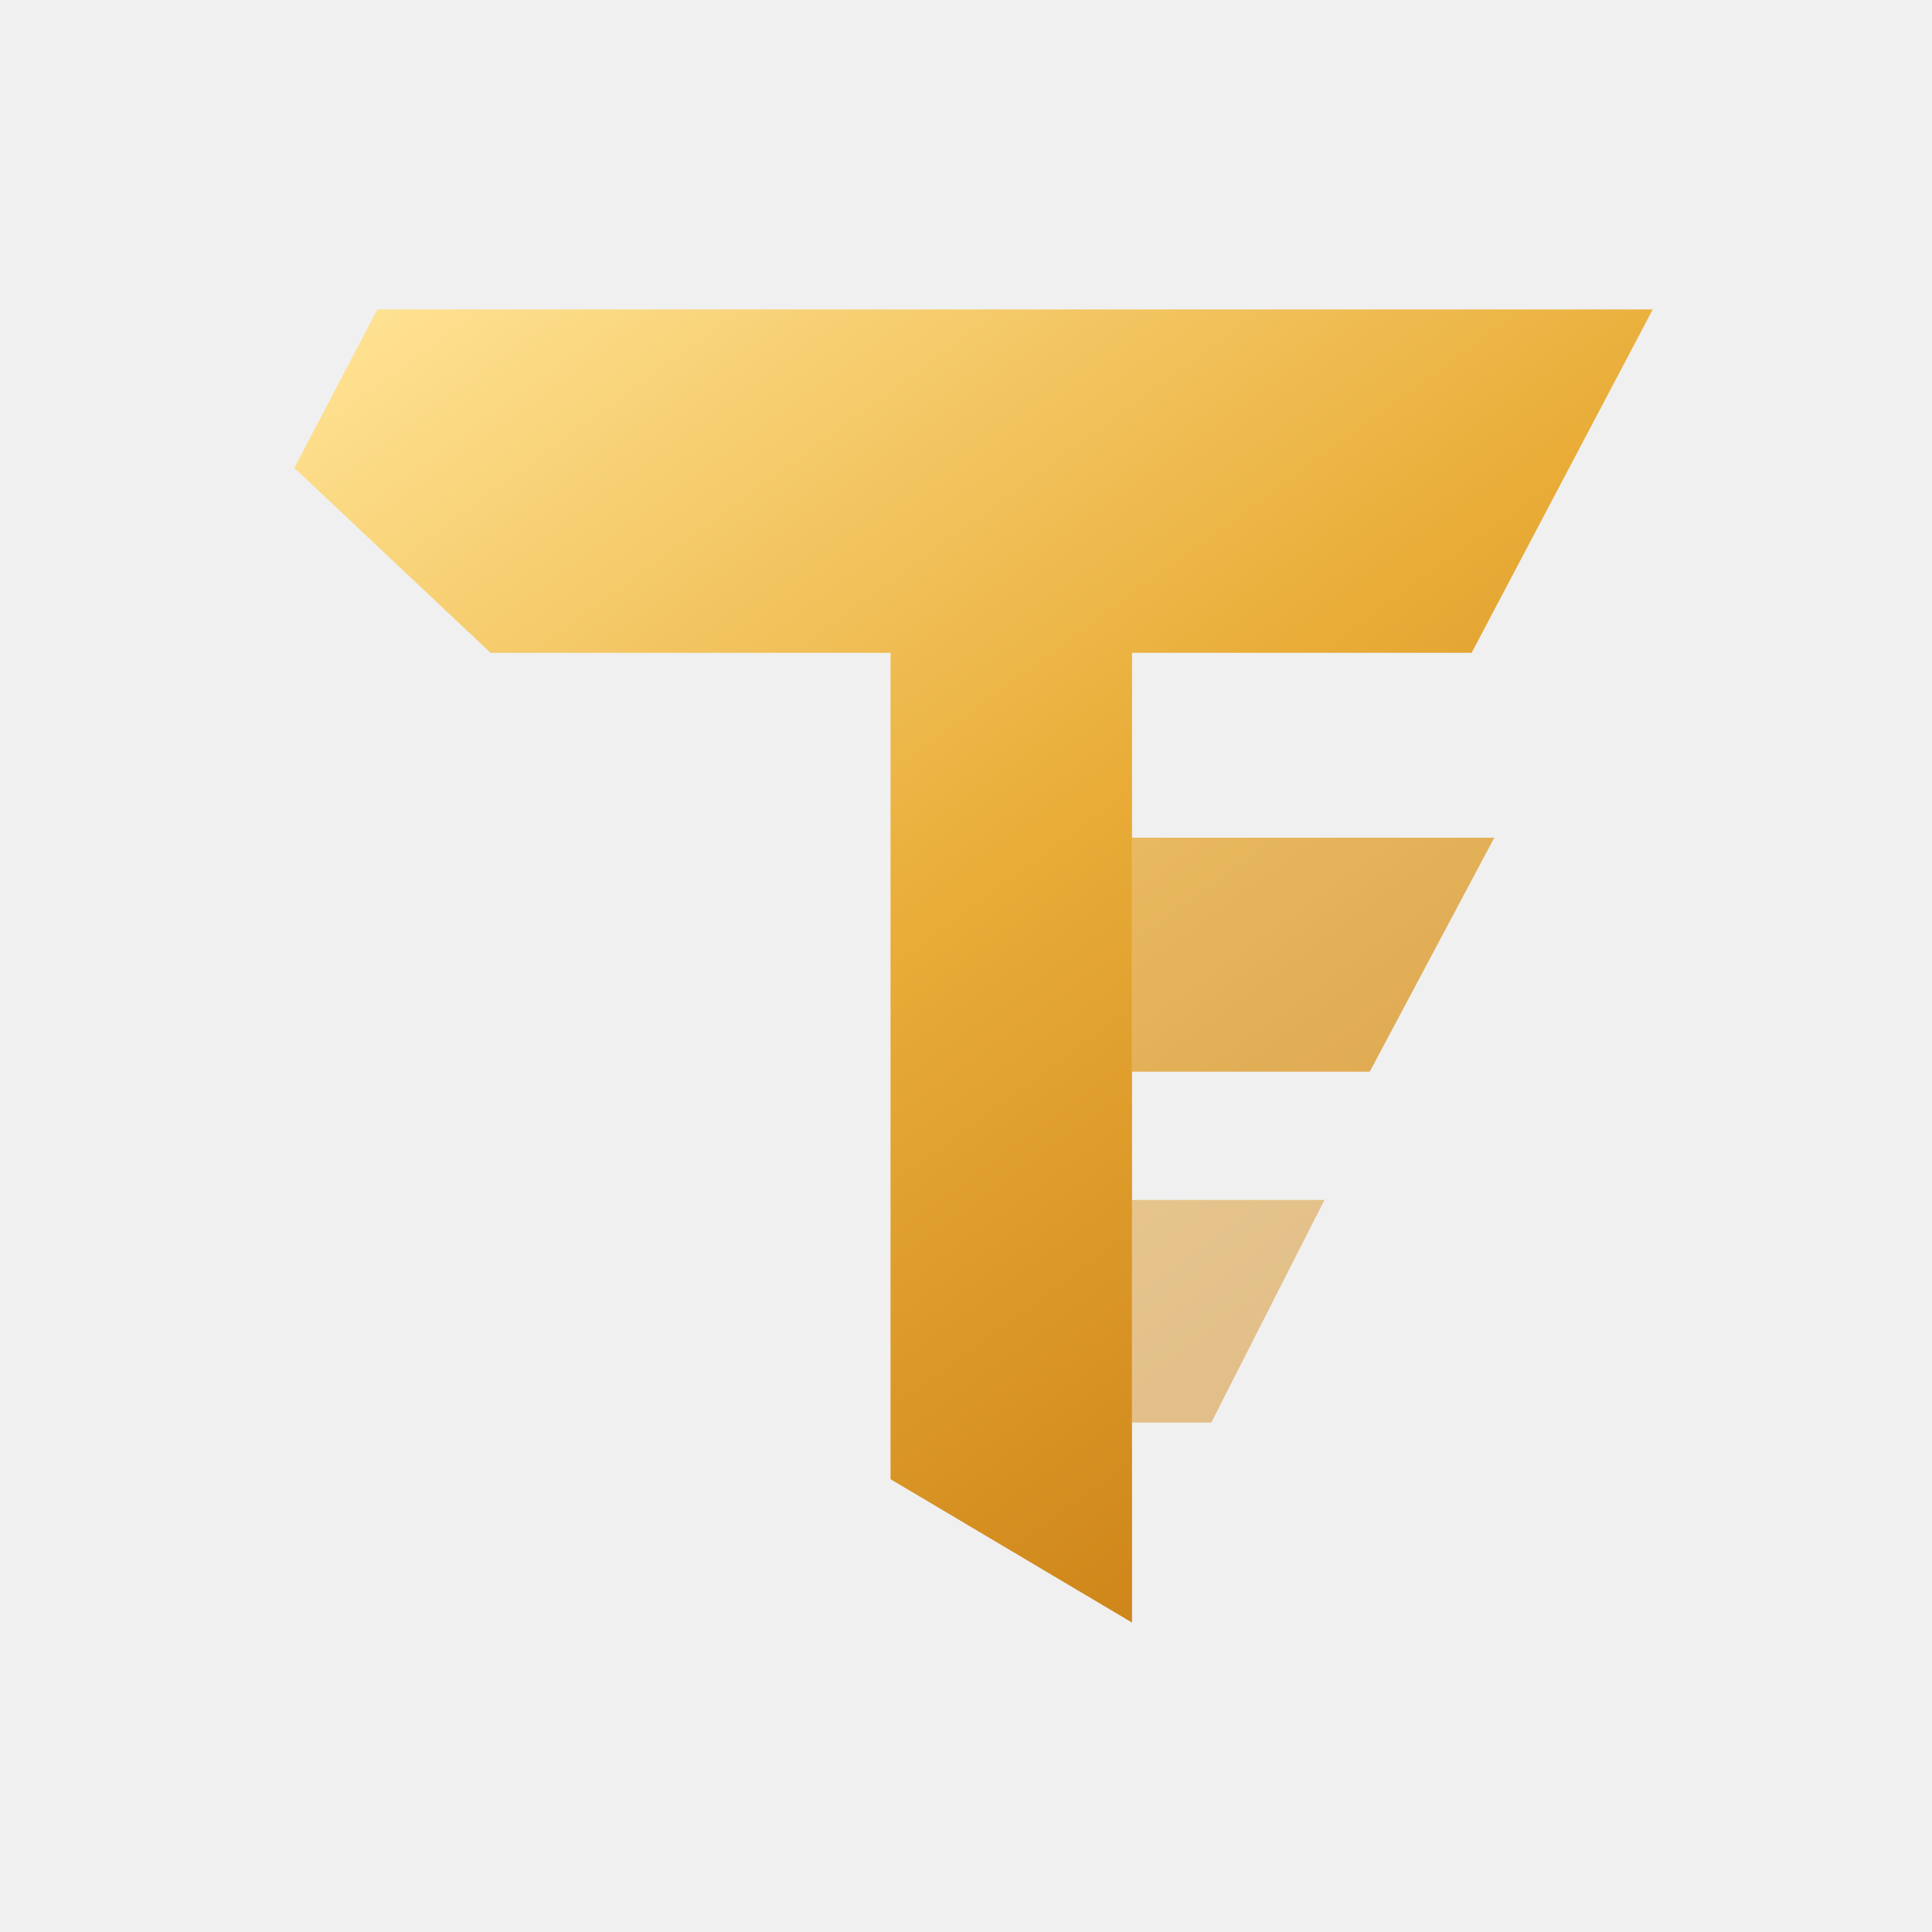
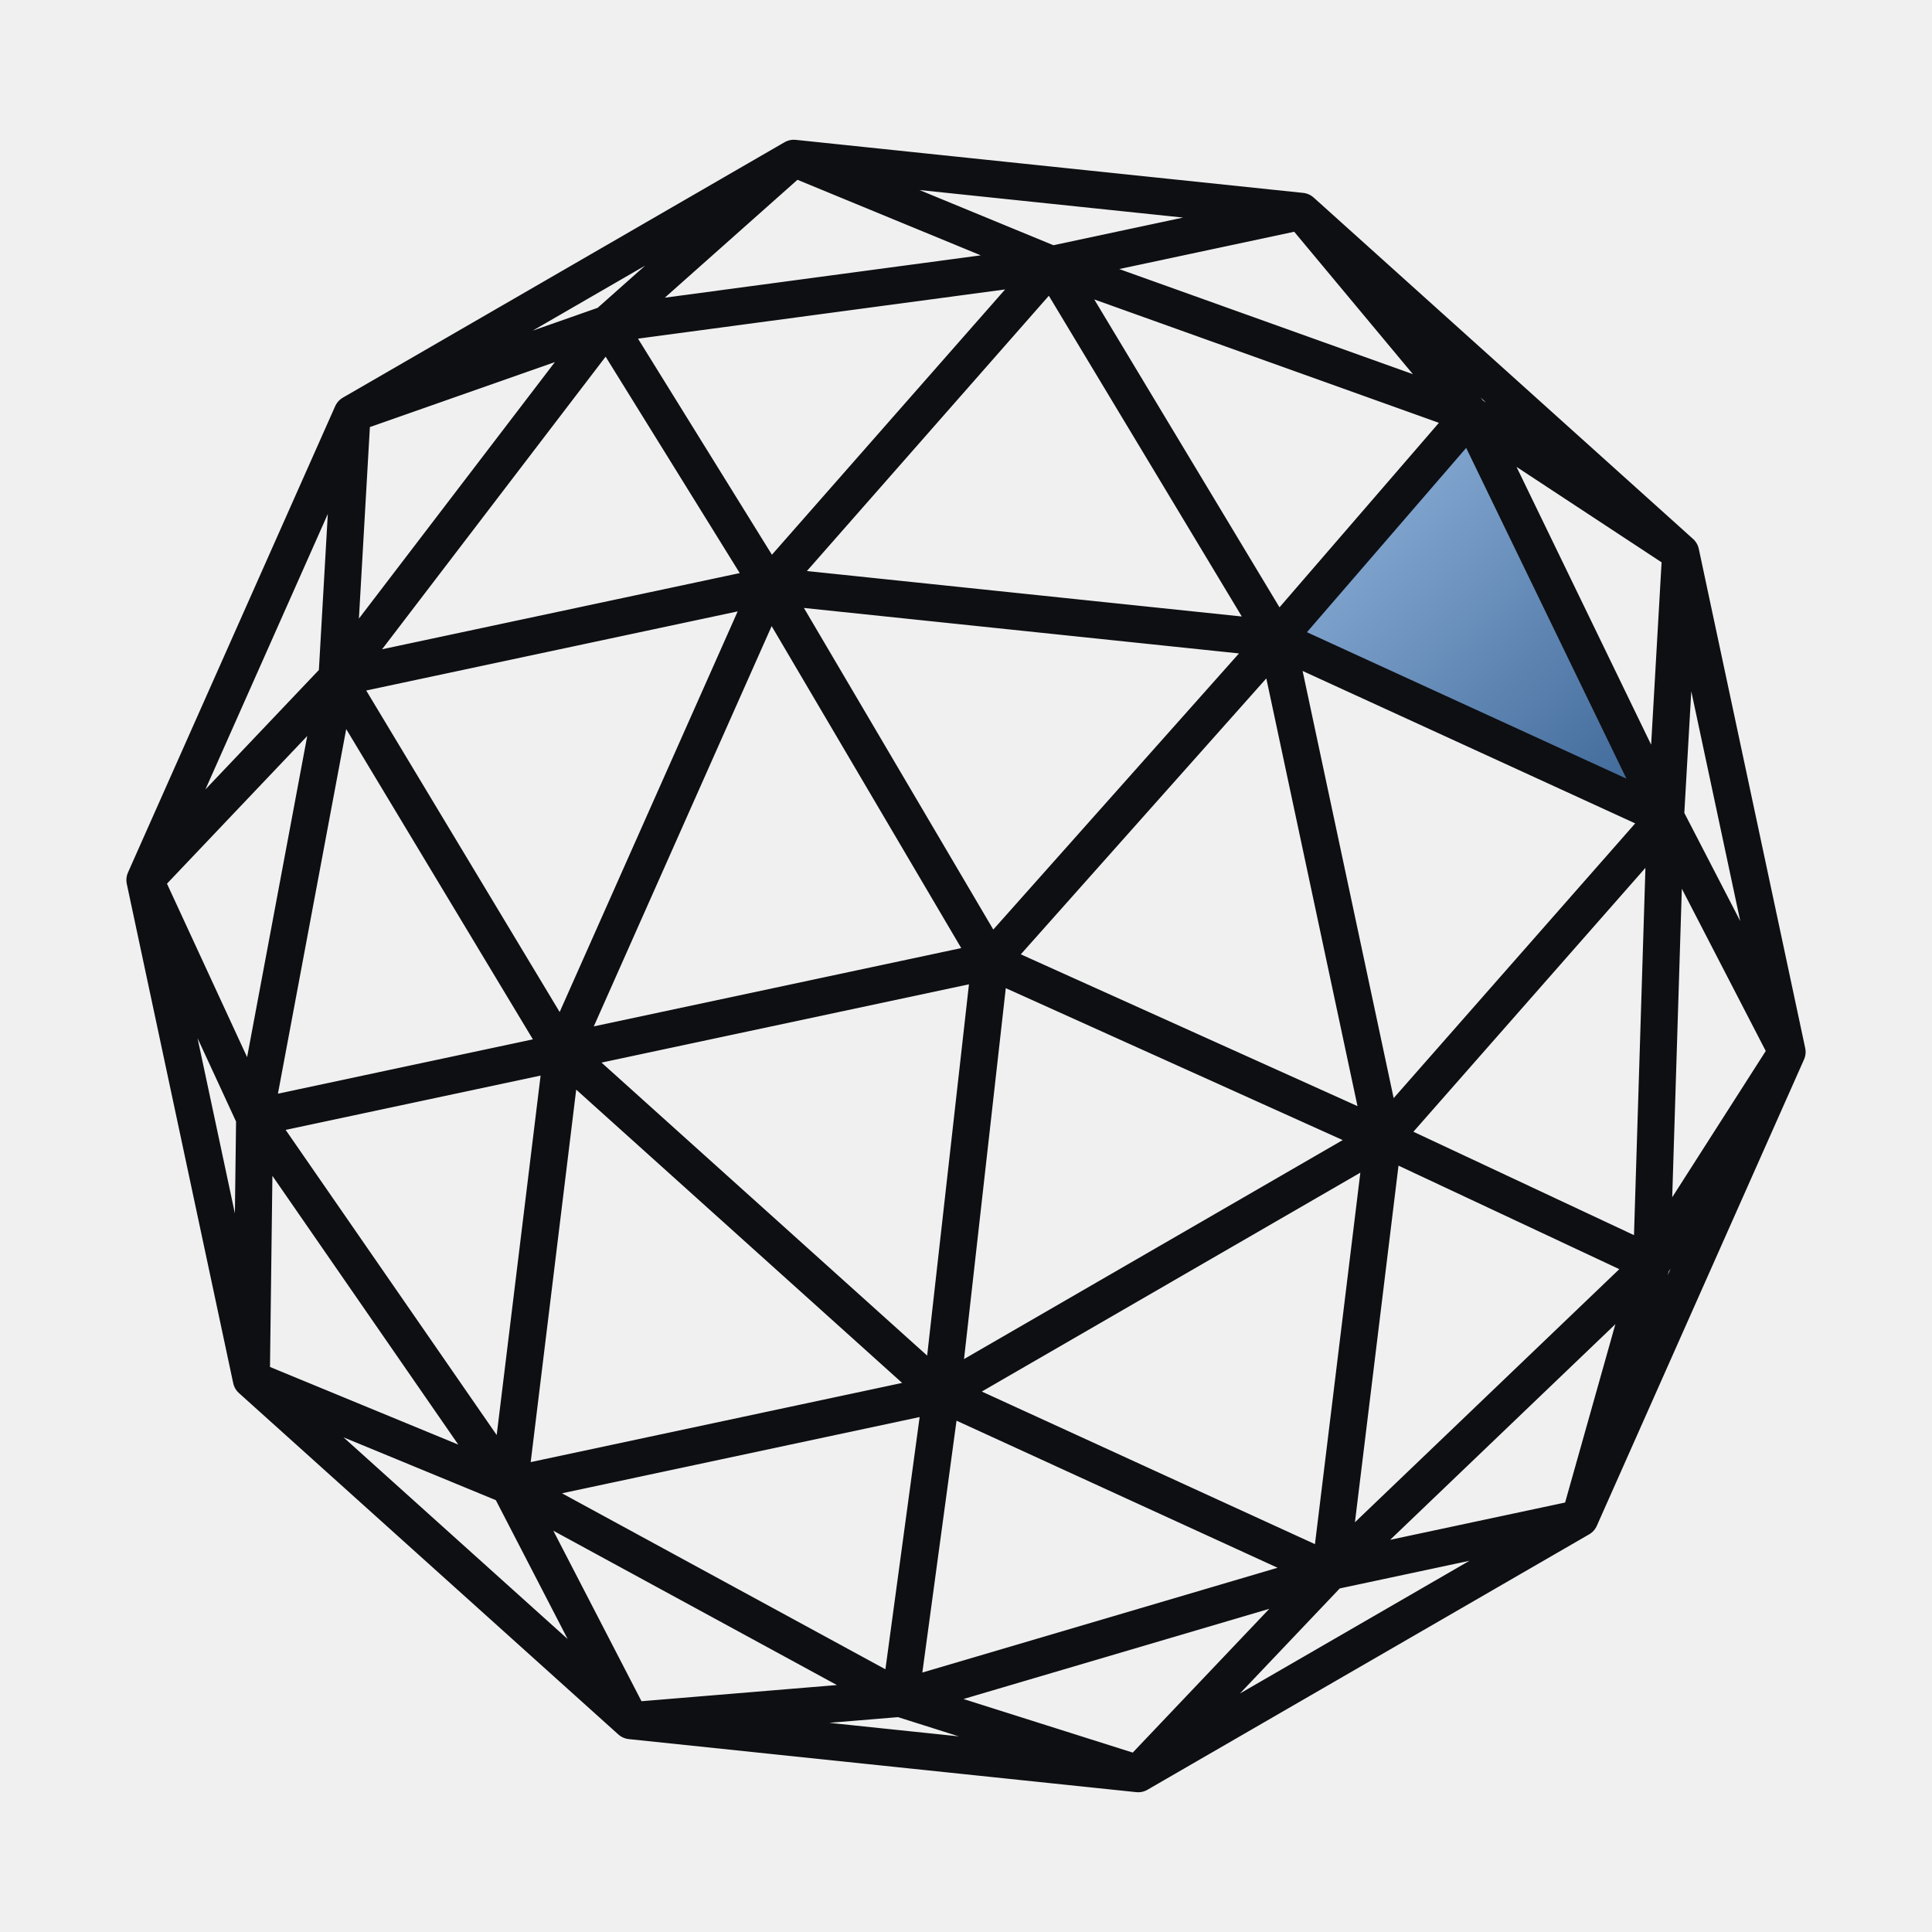
- <svg xmlns="http://www.w3.org/2000/svg" width="512" height="512" viewBox="0 0 512 512" fill="none">
+ <svg xmlns="http://www.w3.org/2000/svg" viewBox="0 0 240 240">
+   <style>
+     .sphere { stroke: #0E0F12 }
+     @media (prefers-color-scheme: dark) { .sphere { stroke: #FFFFFF } }
+   </style>
  <defs>
-     <linearGradient id="gold" x1="105" y1="72" x2="375" y2="442" gradientUnits="userSpaceOnUse">
-       <stop stop-color="#FFE394" />
-       <stop offset="0.48" stop-color="#E9AD38" />
-       <stop offset="1" stop-color="#C77A11" />
+     <linearGradient id="tawreed-favicon-face" x1="0" y1="0" x2="1" y2="1">
+       <stop offset="0" stop-color="#98BBE2" />
+       <stop offset="1" stop-color="#3A6394" />
    </linearGradient>
  </defs>
-   <g>
-     <path d="M100 82H438L390 173H300V430L236 392V173H130L78 124L100 82Z" fill="url(#gold)" />
-     <path d="M300 222H396L363 284H300V222Z" fill="url(#gold)" opacity="0.78" />
-     <path d="M300 318H351L321 377H300V318Z" fill="url(#gold)" opacity="0.5" />
-   </g>
+   <polygon class="face" points="182.68,51.49 206.9,101.48 158.61,79.35" fill="url(#tawreed-favicon-face)" />
+   <path class="sphere" stroke="#0E0F12" d="M18 109.32L31.22 171.34M18 109.32L31.63 138.83M18 109.32L41.86 84.2M18 109.32L43.74 51.39M31.22 171.34L31.63 138.83M31.22 171.34L63.25 184.55M31.22 171.34L78.35 213.75M31.63 138.83L41.86 84.2M31.63 138.83L63.25 184.55M31.63 138.83L69.83 130.69M41.86 84.2L43.74 51.39M41.86 84.2L69.83 130.69M41.86 84.2L75.43 40.26M41.86 84.2L95.57 72.76M43.74 51.39L75.43 40.26M43.74 51.39L98.61 19.66M63.25 184.55L69.83 130.69M63.25 184.55L78.35 213.75M63.25 184.55L111.82 210.98M63.25 184.55L116.96 173.1M69.83 130.69L95.57 72.76M69.83 130.69L116.96 173.1M69.83 130.69L123.01 119.36M75.43 40.26L95.57 72.76M75.43 40.26L98.61 19.66M75.43 40.26L130.64 32.86M78.35 213.75L111.82 210.98M78.35 213.75L141.39 220.34M95.57 72.76L123.01 119.36M95.57 72.76L130.64 32.86M95.57 72.76L158.61 79.35M98.61 19.66L130.64 32.86M98.61 19.66L161.65 26.25M111.82 210.98L116.96 173.1M111.82 210.98L141.39 220.34M111.82 210.98L165.25 195.22M116.96 173.1L123.01 119.36M116.96 173.1L165.25 195.22M116.96 173.1L171.83 141.37M123.01 119.36L158.61 79.35M123.01 119.36L171.83 141.37M130.64 32.86L158.61 79.35M130.64 32.86L161.65 26.25M130.64 32.86L182.68 51.49M141.39 220.34L165.25 195.22M141.39 220.34L196.26 188.61M158.61 79.35L171.83 141.37M158.61 79.35L182.68 51.49M158.61 79.35L206.9 101.48M161.65 26.25L182.68 51.49M161.65 26.25L208.78 68.66M165.25 195.22L171.83 141.37M165.25 195.22L196.26 188.61M165.25 195.22L205.17 157M171.83 141.37L205.17 157M171.83 141.37L206.9 101.48M182.68 51.49L206.9 101.48M182.68 51.49L208.78 68.66M196.26 188.61L205.17 157M196.26 188.61L222 130.68M205.17 157L206.9 101.48M205.17 157L222 130.68M206.9 101.48L208.78 68.66M206.9 101.48L222 130.68M208.78 68.66L222 130.68" fill="none" stroke-width="4.6" stroke-linecap="round" stroke-linejoin="round" />
</svg>
